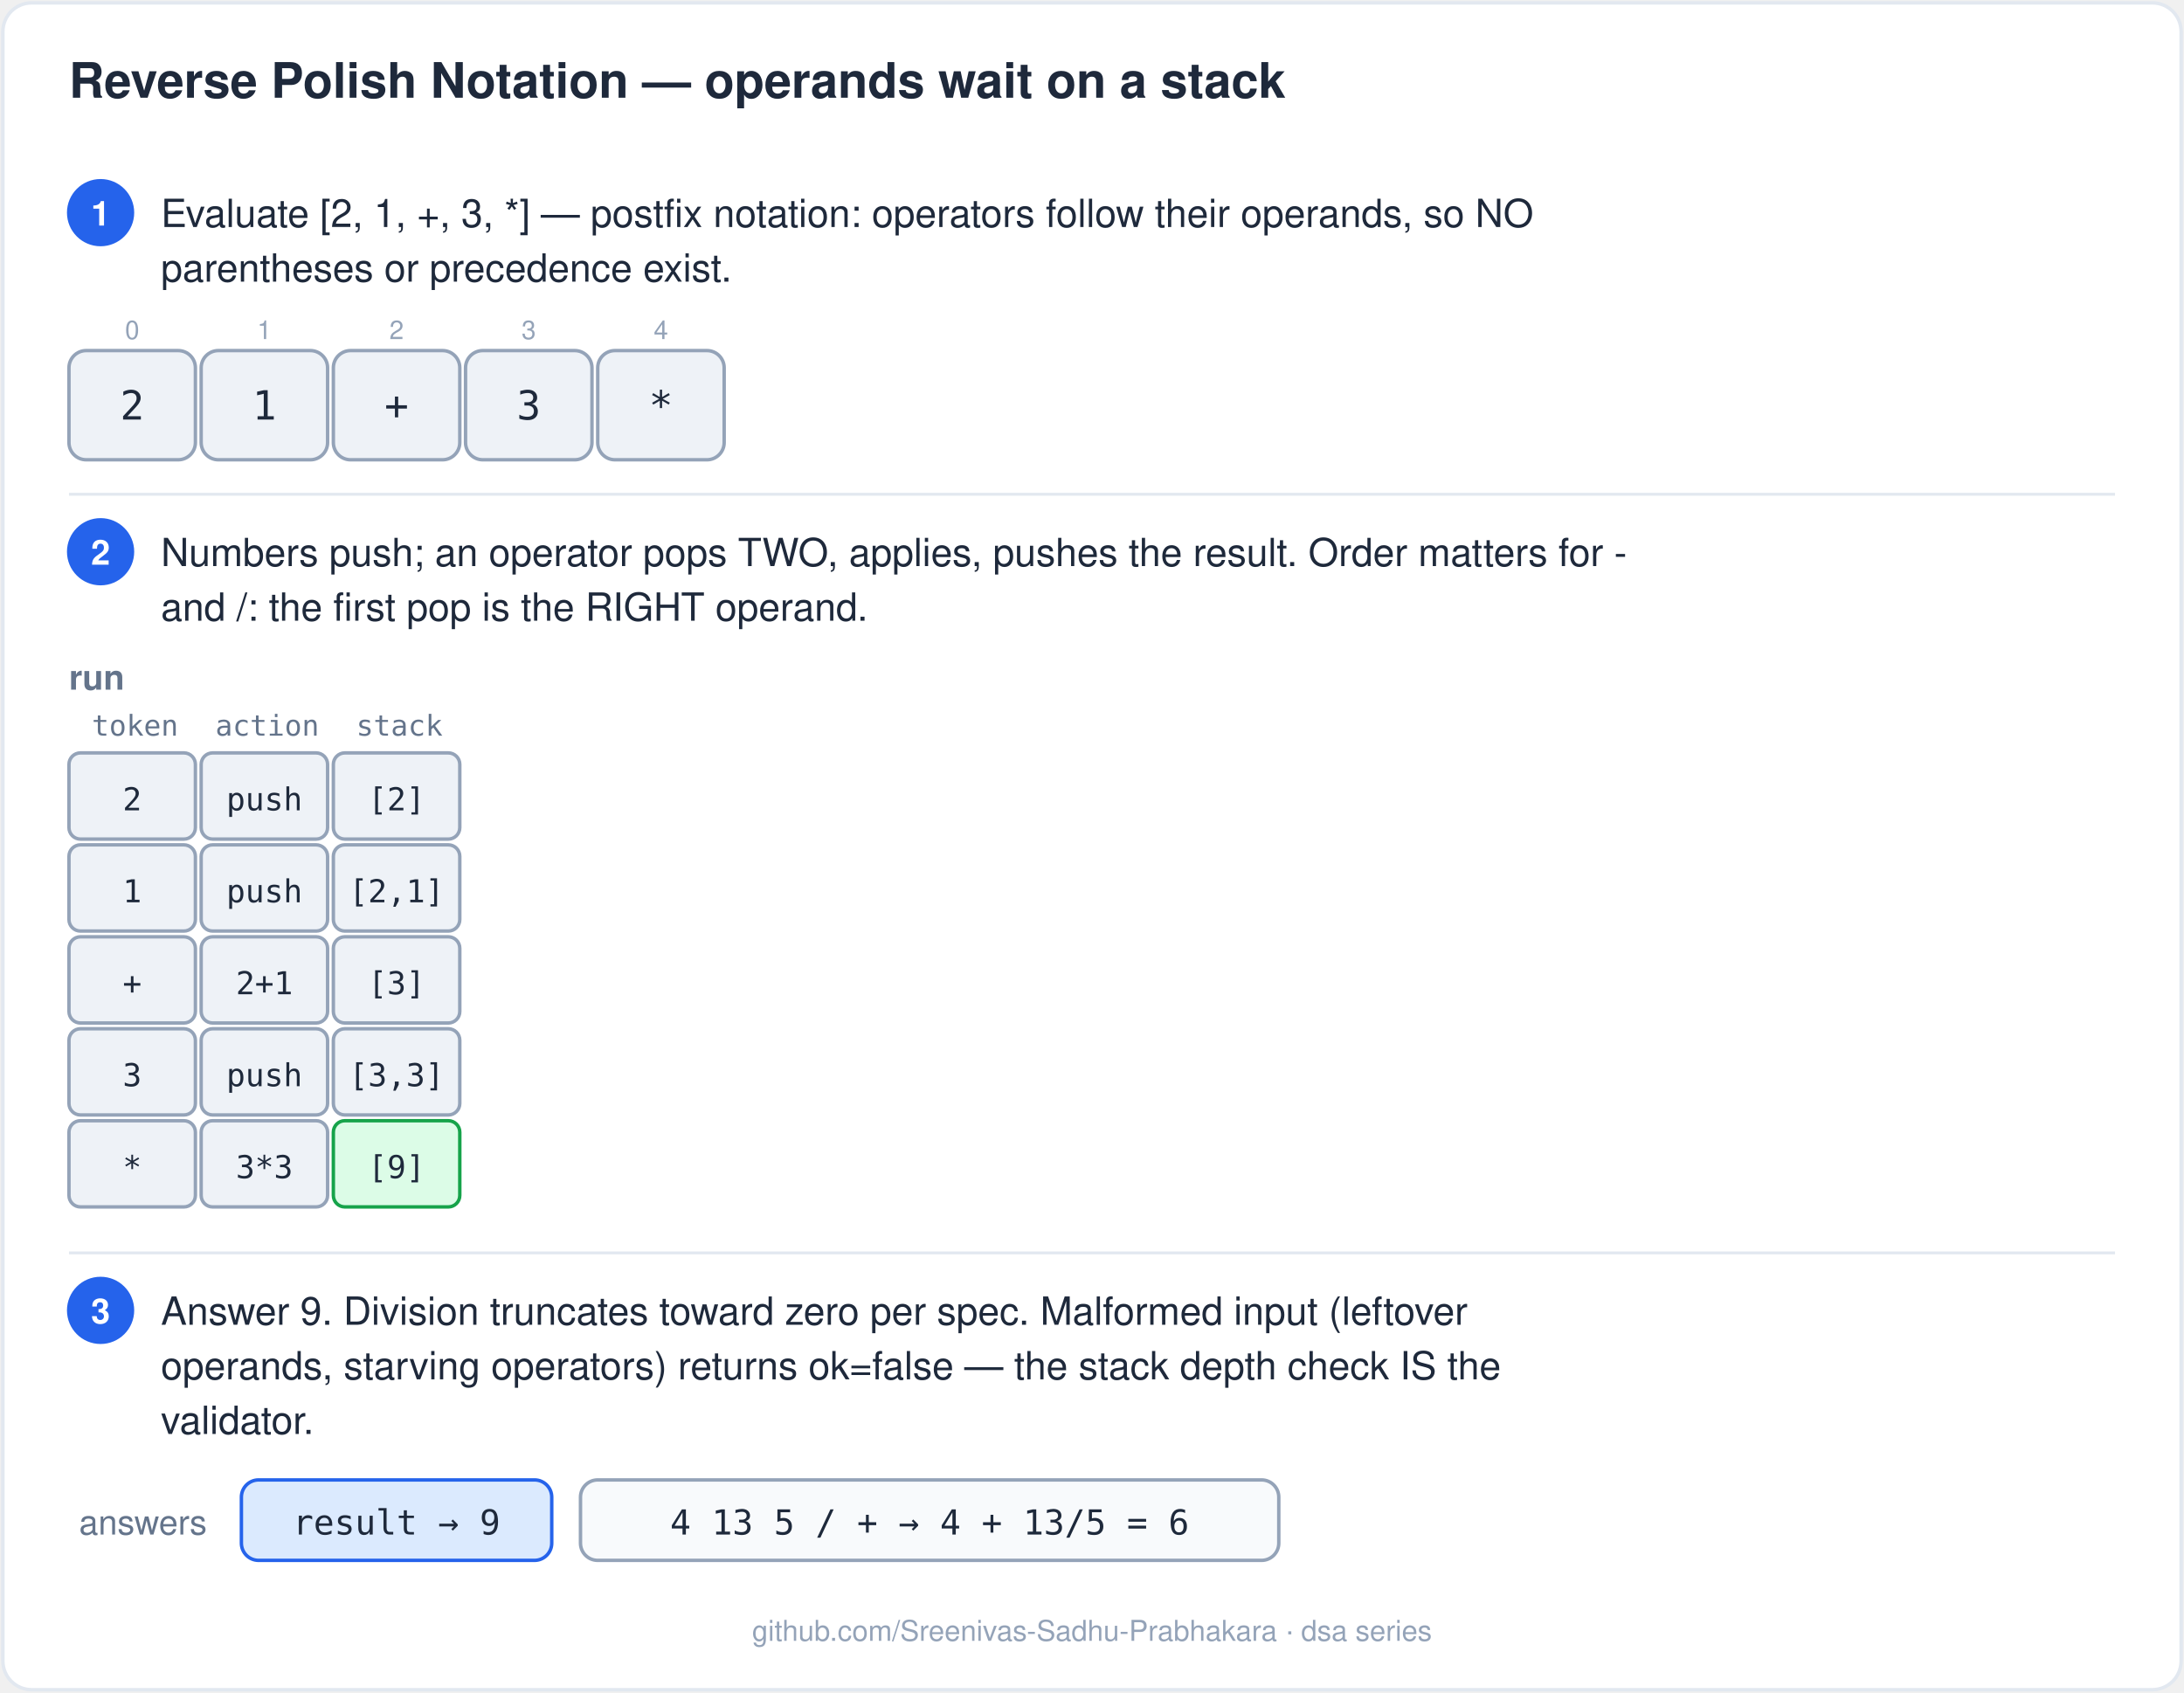
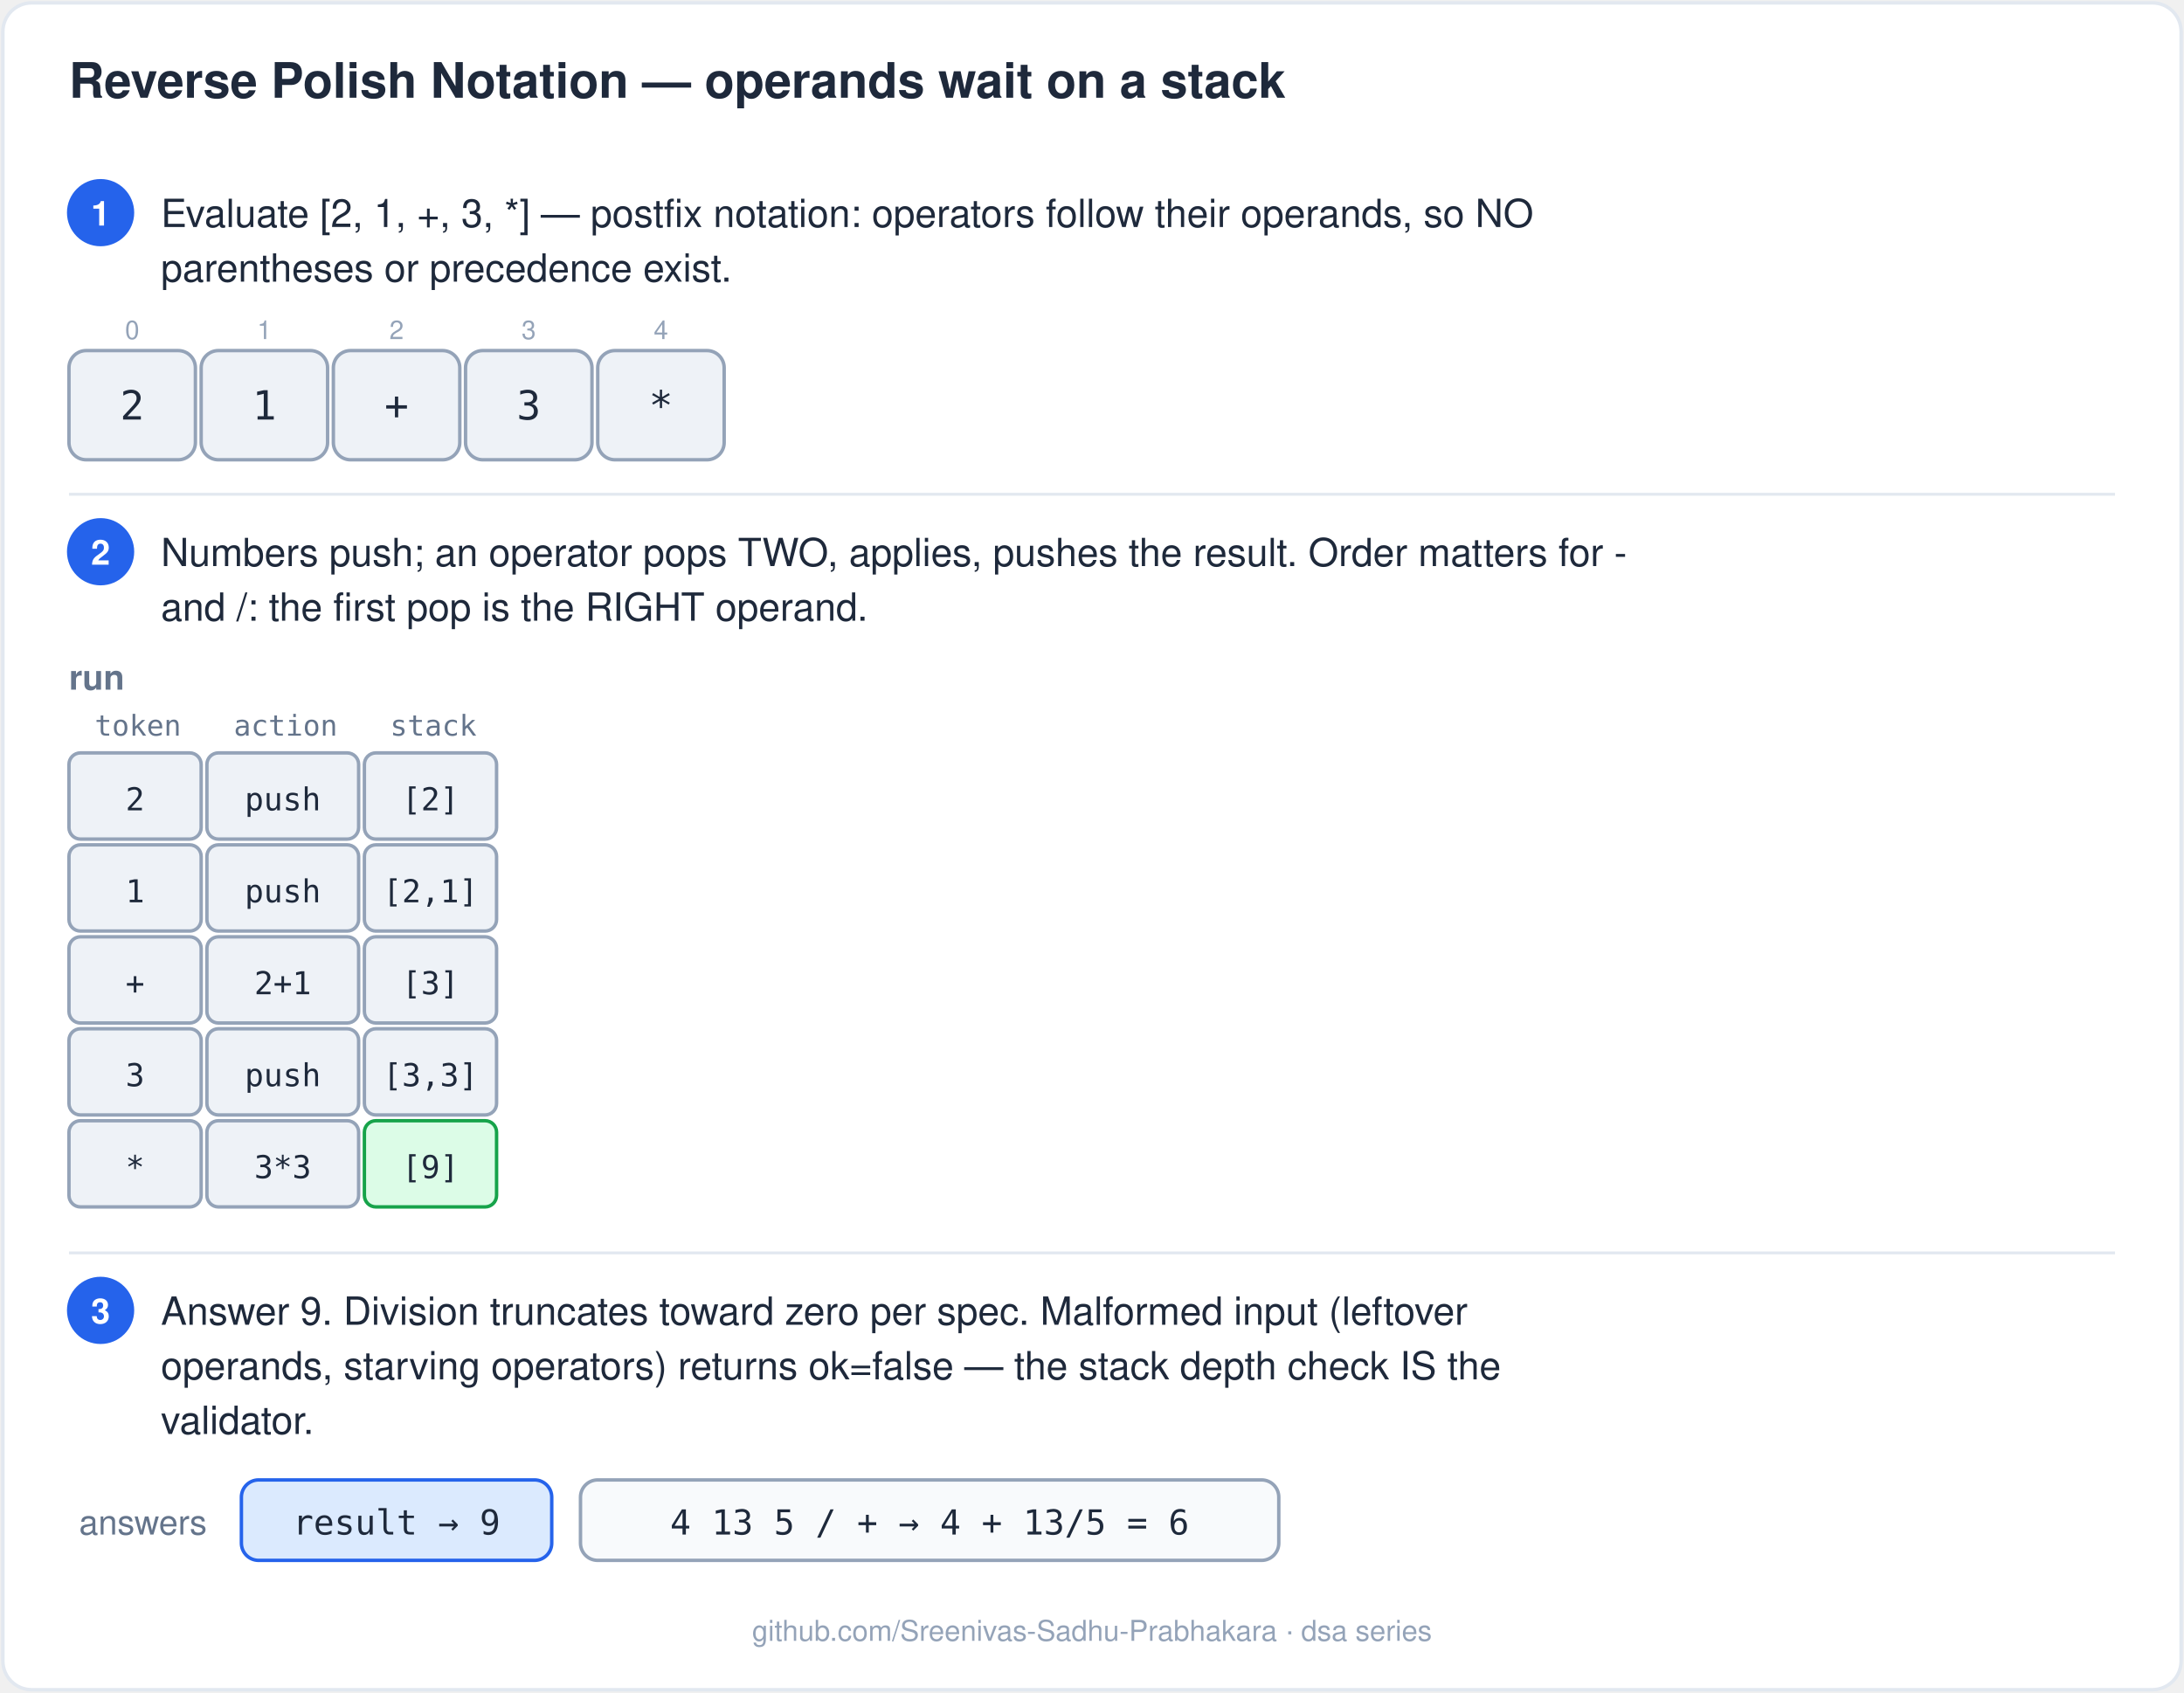
<svg xmlns="http://www.w3.org/2000/svg" width="760" height="589" viewBox="0 0 760 589" role="img" aria-label="Step-by-step visual walkthrough">
  <defs>
    <marker id="arr" markerWidth="8" markerHeight="8" refX="6" refY="3" orient="auto">
      <path d="M0,0 L7,3 L0,6 z" fill="context-stroke" />
    </marker>
  </defs>
  <rect x="1.0" y="1.0" width="758.0" height="587.0" rx="10" fill="#ffffff" stroke="#e2e8f0" stroke-width="1.2" />
  <text x="24.0" y="34.0" font-family="-apple-system,Segoe UI,Helvetica,Arial,sans-serif" font-size="17" fill="#1e293b" text-anchor="start" font-weight="600">Reverse Polish Notation — operands wait on a stack</text>
  <circle cx="35.0" cy="74.0" r="11" fill="#2563eb" stroke="#2563eb" stroke-width="1.4" />
  <text x="35.0" y="78.5" font-family="-apple-system,Segoe UI,Helvetica,Arial,sans-serif" font-size="12" fill="#ffffff" text-anchor="middle" font-weight="600">1</text>
  <text x="56.0" y="79.0" font-family="-apple-system,Segoe UI,Helvetica,Arial,sans-serif" font-size="13.5" fill="#1e293b" text-anchor="start">Evaluate [2, 1, +, 3, *] — postfix notation: operators follow their operands, so NO</text>
  <text x="56.0" y="98.0" font-family="-apple-system,Segoe UI,Helvetica,Arial,sans-serif" font-size="13.5" fill="#1e293b" text-anchor="start">parentheses or precedence exist.</text>
  <rect x="24.0" y="122.0" width="44.0" height="38.0" rx="6" fill="#eef2f7" stroke="#94a3b8" stroke-width="1.2" />
  <text x="46.0" y="146.0" font-family="ui-monospace,Menlo,monospace" font-size="14" fill="#1e293b" text-anchor="middle">2</text>
  <text x="46.0" y="118.0" font-family="-apple-system,Segoe UI,Helvetica,Arial,sans-serif" font-size="9" fill="#94a3b8" text-anchor="middle">0</text>
  <rect x="70.0" y="122.0" width="44.0" height="38.0" rx="6" fill="#eef2f7" stroke="#94a3b8" stroke-width="1.2" />
  <text x="92.0" y="146.0" font-family="ui-monospace,Menlo,monospace" font-size="14" fill="#1e293b" text-anchor="middle">1</text>
  <text x="92.0" y="118.0" font-family="-apple-system,Segoe UI,Helvetica,Arial,sans-serif" font-size="9" fill="#94a3b8" text-anchor="middle">1</text>
  <rect x="116.0" y="122.0" width="44.0" height="38.0" rx="6" fill="#eef2f7" stroke="#94a3b8" stroke-width="1.2" />
  <text x="138.0" y="146.0" font-family="ui-monospace,Menlo,monospace" font-size="14" fill="#1e293b" text-anchor="middle">+</text>
  <text x="138.0" y="118.0" font-family="-apple-system,Segoe UI,Helvetica,Arial,sans-serif" font-size="9" fill="#94a3b8" text-anchor="middle">2</text>
  <rect x="162.0" y="122.0" width="44.0" height="38.0" rx="6" fill="#eef2f7" stroke="#94a3b8" stroke-width="1.2" />
  <text x="184.0" y="146.0" font-family="ui-monospace,Menlo,monospace" font-size="14" fill="#1e293b" text-anchor="middle">3</text>
  <text x="184.0" y="118.0" font-family="-apple-system,Segoe UI,Helvetica,Arial,sans-serif" font-size="9" fill="#94a3b8" text-anchor="middle">3</text>
  <rect x="208.0" y="122.0" width="44.0" height="38.0" rx="6" fill="#eef2f7" stroke="#94a3b8" stroke-width="1.2" />
  <text x="230.0" y="146.0" font-family="ui-monospace,Menlo,monospace" font-size="14" fill="#1e293b" text-anchor="middle">*</text>
  <text x="230.0" y="118.0" font-family="-apple-system,Segoe UI,Helvetica,Arial,sans-serif" font-size="9" fill="#94a3b8" text-anchor="middle">4</text>
  <line x1="24.0" y1="172.0" x2="736.0" y2="172.0" stroke="#e2e8f0" stroke-width="1" />
  <circle cx="35.0" cy="192.0" r="11" fill="#2563eb" stroke="#2563eb" stroke-width="1.4" />
  <text x="35.0" y="196.5" font-family="-apple-system,Segoe UI,Helvetica,Arial,sans-serif" font-size="12" fill="#ffffff" text-anchor="middle" font-weight="600">2</text>
  <text x="56.0" y="197.0" font-family="-apple-system,Segoe UI,Helvetica,Arial,sans-serif" font-size="13.5" fill="#1e293b" text-anchor="start">Numbers push; an operator pops TWO, applies, pushes the result. Order matters for -</text>
  <text x="56.0" y="216.0" font-family="-apple-system,Segoe UI,Helvetica,Arial,sans-serif" font-size="13.5" fill="#1e293b" text-anchor="start">and /: the first pop is the RIGHT operand.</text>
  <text x="24.0" y="240.0" font-family="-apple-system,Segoe UI,Helvetica,Arial,sans-serif" font-size="12" fill="#64748b" text-anchor="start" font-weight="600">run</text>
-   <text x="47.0" y="256.0" font-family="ui-monospace,Menlo,monospace" font-size="10" fill="#64748b" text-anchor="middle">token</text>
-   <text x="93.0" y="256.0" font-family="ui-monospace,Menlo,monospace" font-size="10" fill="#64748b" text-anchor="middle">action</text>
-   <text x="139.0" y="256.0" font-family="ui-monospace,Menlo,monospace" font-size="10" fill="#64748b" text-anchor="middle">stack</text>
-   <rect x="24.0" y="262.0" width="44.0" height="30.0" rx="4" fill="#eef2f7" stroke="#94a3b8" stroke-width="1.2" />
-   <text x="46.0" y="282.0" font-family="ui-monospace,Menlo,monospace" font-size="11" fill="#1e293b" text-anchor="middle">2</text>
-   <rect x="70.0" y="262.0" width="44.0" height="30.0" rx="4" fill="#eef2f7" stroke="#94a3b8" stroke-width="1.2" />
-   <text x="92.0" y="282.0" font-family="ui-monospace,Menlo,monospace" font-size="11" fill="#1e293b" text-anchor="middle">push</text>
-   <rect x="116.0" y="262.0" width="44.0" height="30.0" rx="4" fill="#eef2f7" stroke="#94a3b8" stroke-width="1.2" />
-   <text x="138.0" y="282.0" font-family="ui-monospace,Menlo,monospace" font-size="11" fill="#1e293b" text-anchor="middle">[2]</text>
-   <rect x="24.0" y="294.0" width="44.0" height="30.0" rx="4" fill="#eef2f7" stroke="#94a3b8" stroke-width="1.2" />
-   <text x="46.0" y="314.0" font-family="ui-monospace,Menlo,monospace" font-size="11" fill="#1e293b" text-anchor="middle">1</text>
-   <rect x="70.0" y="294.0" width="44.0" height="30.0" rx="4" fill="#eef2f7" stroke="#94a3b8" stroke-width="1.2" />
-   <text x="92.0" y="314.0" font-family="ui-monospace,Menlo,monospace" font-size="11" fill="#1e293b" text-anchor="middle">push</text>
-   <rect x="116.0" y="294.0" width="44.0" height="30.0" rx="4" fill="#eef2f7" stroke="#94a3b8" stroke-width="1.2" />
-   <text x="138.0" y="314.0" font-family="ui-monospace,Menlo,monospace" font-size="11" fill="#1e293b" text-anchor="middle">[2,1]</text>
-   <rect x="24.0" y="326.0" width="44.0" height="30.0" rx="4" fill="#eef2f7" stroke="#94a3b8" stroke-width="1.2" />
-   <text x="46.0" y="346.0" font-family="ui-monospace,Menlo,monospace" font-size="11" fill="#1e293b" text-anchor="middle">+</text>
-   <rect x="70.0" y="326.0" width="44.0" height="30.0" rx="4" fill="#eef2f7" stroke="#94a3b8" stroke-width="1.2" />
-   <text x="92.0" y="346.0" font-family="ui-monospace,Menlo,monospace" font-size="11" fill="#1e293b" text-anchor="middle">2+1</text>
-   <rect x="116.0" y="326.0" width="44.0" height="30.0" rx="4" fill="#eef2f7" stroke="#94a3b8" stroke-width="1.2" />
-   <text x="138.0" y="346.0" font-family="ui-monospace,Menlo,monospace" font-size="11" fill="#1e293b" text-anchor="middle">[3]</text>
-   <rect x="24.0" y="358.0" width="44.0" height="30.0" rx="4" fill="#eef2f7" stroke="#94a3b8" stroke-width="1.2" />
-   <text x="46.0" y="378.0" font-family="ui-monospace,Menlo,monospace" font-size="11" fill="#1e293b" text-anchor="middle">3</text>
-   <rect x="70.0" y="358.0" width="44.0" height="30.0" rx="4" fill="#eef2f7" stroke="#94a3b8" stroke-width="1.2" />
-   <text x="92.0" y="378.0" font-family="ui-monospace,Menlo,monospace" font-size="11" fill="#1e293b" text-anchor="middle">push</text>
-   <rect x="116.0" y="358.0" width="44.0" height="30.0" rx="4" fill="#eef2f7" stroke="#94a3b8" stroke-width="1.2" />
-   <text x="138.0" y="378.0" font-family="ui-monospace,Menlo,monospace" font-size="11" fill="#1e293b" text-anchor="middle">[3,3]</text>
-   <rect x="24.0" y="390.0" width="44.0" height="30.0" rx="4" fill="#eef2f7" stroke="#94a3b8" stroke-width="1.2" />
-   <text x="46.0" y="410.0" font-family="ui-monospace,Menlo,monospace" font-size="11" fill="#1e293b" text-anchor="middle">*</text>
-   <rect x="70.0" y="390.0" width="44.0" height="30.0" rx="4" fill="#eef2f7" stroke="#94a3b8" stroke-width="1.2" />
-   <text x="92.0" y="410.0" font-family="ui-monospace,Menlo,monospace" font-size="11" fill="#1e293b" text-anchor="middle">3*3</text>
-   <rect x="116.0" y="390.0" width="44.0" height="30.0" rx="4" fill="#dcfce7" stroke="#16a34a" stroke-width="1.2" />
-   <text x="138.0" y="410.0" font-family="ui-monospace,Menlo,monospace" font-size="11" fill="#1e293b" text-anchor="middle">[9]</text>
+   <text x="48.0" y="256.0" font-family="ui-monospace,Menlo,monospace" font-size="10" fill="#64748b" text-anchor="middle">token</text>
+   <text x="99.4" y="256.0" font-family="ui-monospace,Menlo,monospace" font-size="10" fill="#64748b" text-anchor="middle">action</text>
+   <text x="150.8" y="256.0" font-family="ui-monospace,Menlo,monospace" font-size="10" fill="#64748b" text-anchor="middle">stack</text>
+   <rect x="24.0" y="262.0" width="46.0" height="30.0" rx="4" fill="#eef2f7" stroke="#94a3b8" stroke-width="1.2" />
+   <text x="47.0" y="282.0" font-family="ui-monospace,Menlo,monospace" font-size="11" fill="#1e293b" text-anchor="middle">2</text>
+   <rect x="72.0" y="262.0" width="52.8" height="30.0" rx="4" fill="#eef2f7" stroke="#94a3b8" stroke-width="1.2" />
+   <text x="98.4" y="282.0" font-family="ui-monospace,Menlo,monospace" font-size="11" fill="#1e293b" text-anchor="middle">push</text>
+   <rect x="126.8" y="262.0" width="46.0" height="30.0" rx="4" fill="#eef2f7" stroke="#94a3b8" stroke-width="1.2" />
+   <text x="149.8" y="282.0" font-family="ui-monospace,Menlo,monospace" font-size="11" fill="#1e293b" text-anchor="middle">[2]</text>
+   <rect x="24.0" y="294.0" width="46.0" height="30.0" rx="4" fill="#eef2f7" stroke="#94a3b8" stroke-width="1.2" />
+   <text x="47.0" y="314.0" font-family="ui-monospace,Menlo,monospace" font-size="11" fill="#1e293b" text-anchor="middle">1</text>
+   <rect x="72.0" y="294.0" width="52.8" height="30.0" rx="4" fill="#eef2f7" stroke="#94a3b8" stroke-width="1.2" />
+   <text x="98.4" y="314.0" font-family="ui-monospace,Menlo,monospace" font-size="11" fill="#1e293b" text-anchor="middle">push</text>
+   <rect x="126.8" y="294.0" width="46.0" height="30.0" rx="4" fill="#eef2f7" stroke="#94a3b8" stroke-width="1.2" />
+   <text x="149.8" y="314.0" font-family="ui-monospace,Menlo,monospace" font-size="11" fill="#1e293b" text-anchor="middle">[2,1]</text>
+   <rect x="24.0" y="326.0" width="46.0" height="30.0" rx="4" fill="#eef2f7" stroke="#94a3b8" stroke-width="1.2" />
+   <text x="47.0" y="346.0" font-family="ui-monospace,Menlo,monospace" font-size="11" fill="#1e293b" text-anchor="middle">+</text>
+   <rect x="72.0" y="326.0" width="52.8" height="30.0" rx="4" fill="#eef2f7" stroke="#94a3b8" stroke-width="1.2" />
+   <text x="98.4" y="346.0" font-family="ui-monospace,Menlo,monospace" font-size="11" fill="#1e293b" text-anchor="middle">2+1</text>
+   <rect x="126.8" y="326.0" width="46.0" height="30.0" rx="4" fill="#eef2f7" stroke="#94a3b8" stroke-width="1.2" />
+   <text x="149.8" y="346.0" font-family="ui-monospace,Menlo,monospace" font-size="11" fill="#1e293b" text-anchor="middle">[3]</text>
+   <rect x="24.0" y="358.0" width="46.0" height="30.0" rx="4" fill="#eef2f7" stroke="#94a3b8" stroke-width="1.2" />
+   <text x="47.0" y="378.0" font-family="ui-monospace,Menlo,monospace" font-size="11" fill="#1e293b" text-anchor="middle">3</text>
+   <rect x="72.0" y="358.0" width="52.8" height="30.0" rx="4" fill="#eef2f7" stroke="#94a3b8" stroke-width="1.2" />
+   <text x="98.4" y="378.0" font-family="ui-monospace,Menlo,monospace" font-size="11" fill="#1e293b" text-anchor="middle">push</text>
+   <rect x="126.8" y="358.0" width="46.0" height="30.0" rx="4" fill="#eef2f7" stroke="#94a3b8" stroke-width="1.2" />
+   <text x="149.8" y="378.0" font-family="ui-monospace,Menlo,monospace" font-size="11" fill="#1e293b" text-anchor="middle">[3,3]</text>
+   <rect x="24.0" y="390.0" width="46.0" height="30.0" rx="4" fill="#eef2f7" stroke="#94a3b8" stroke-width="1.2" />
+   <text x="47.0" y="410.0" font-family="ui-monospace,Menlo,monospace" font-size="11" fill="#1e293b" text-anchor="middle">*</text>
+   <rect x="72.0" y="390.0" width="52.8" height="30.0" rx="4" fill="#eef2f7" stroke="#94a3b8" stroke-width="1.2" />
+   <text x="98.4" y="410.0" font-family="ui-monospace,Menlo,monospace" font-size="11" fill="#1e293b" text-anchor="middle">3*3</text>
+   <rect x="126.8" y="390.0" width="46.0" height="30.0" rx="4" fill="#dcfce7" stroke="#16a34a" stroke-width="1.2" />
+   <text x="149.8" y="410.0" font-family="ui-monospace,Menlo,monospace" font-size="11" fill="#1e293b" text-anchor="middle">[9]</text>
  <line x1="24.0" y1="436.0" x2="736.0" y2="436.0" stroke="#e2e8f0" stroke-width="1" />
  <circle cx="35.0" cy="456.0" r="11" fill="#2563eb" stroke="#2563eb" stroke-width="1.4" />
  <text x="35.0" y="460.5" font-family="-apple-system,Segoe UI,Helvetica,Arial,sans-serif" font-size="12" fill="#ffffff" text-anchor="middle" font-weight="600">3</text>
  <text x="56.0" y="461.0" font-family="-apple-system,Segoe UI,Helvetica,Arial,sans-serif" font-size="13.5" fill="#1e293b" text-anchor="start">Answer 9. Division truncates toward zero per spec. Malformed input (leftover</text>
  <text x="56.0" y="480.0" font-family="-apple-system,Segoe UI,Helvetica,Arial,sans-serif" font-size="13.5" fill="#1e293b" text-anchor="start">operands, starving operators) returns ok=false — the stack depth check IS the</text>
  <text x="56.0" y="499.0" font-family="-apple-system,Segoe UI,Helvetica,Arial,sans-serif" font-size="13.5" fill="#1e293b" text-anchor="start">validator.</text>
  <text x="72.0" y="534.0" font-family="-apple-system,Segoe UI,Helvetica,Arial,sans-serif" font-size="12" fill="#64748b" text-anchor="end">answers</text>
  <rect x="84.0" y="515.0" width="108.0" height="28.0" rx="6" fill="#dbeafe" stroke="#2563eb" stroke-width="1.2" />
  <text x="138.0" y="534.0" font-family="ui-monospace,Menlo,monospace" font-size="12" fill="#1e293b" text-anchor="middle">result → 9</text>
  <rect x="202.0" y="515.0" width="243.0" height="28.0" rx="6" fill="#f8fafc" stroke="#94a3b8" stroke-width="1.2" />
  <text x="323.5" y="534.0" font-family="ui-monospace,Menlo,monospace" font-size="12" fill="#1e293b" text-anchor="middle">4 13 5 / + → 4 + 13/5 = 6</text>
  <text x="380.0" y="571.0" font-family="-apple-system,Segoe UI,Helvetica,Arial,sans-serif" font-size="10" fill="#94a3b8" text-anchor="middle">github.com/Sreenivas-Sadhu-Prabhakara · dsa series</text>
</svg>
